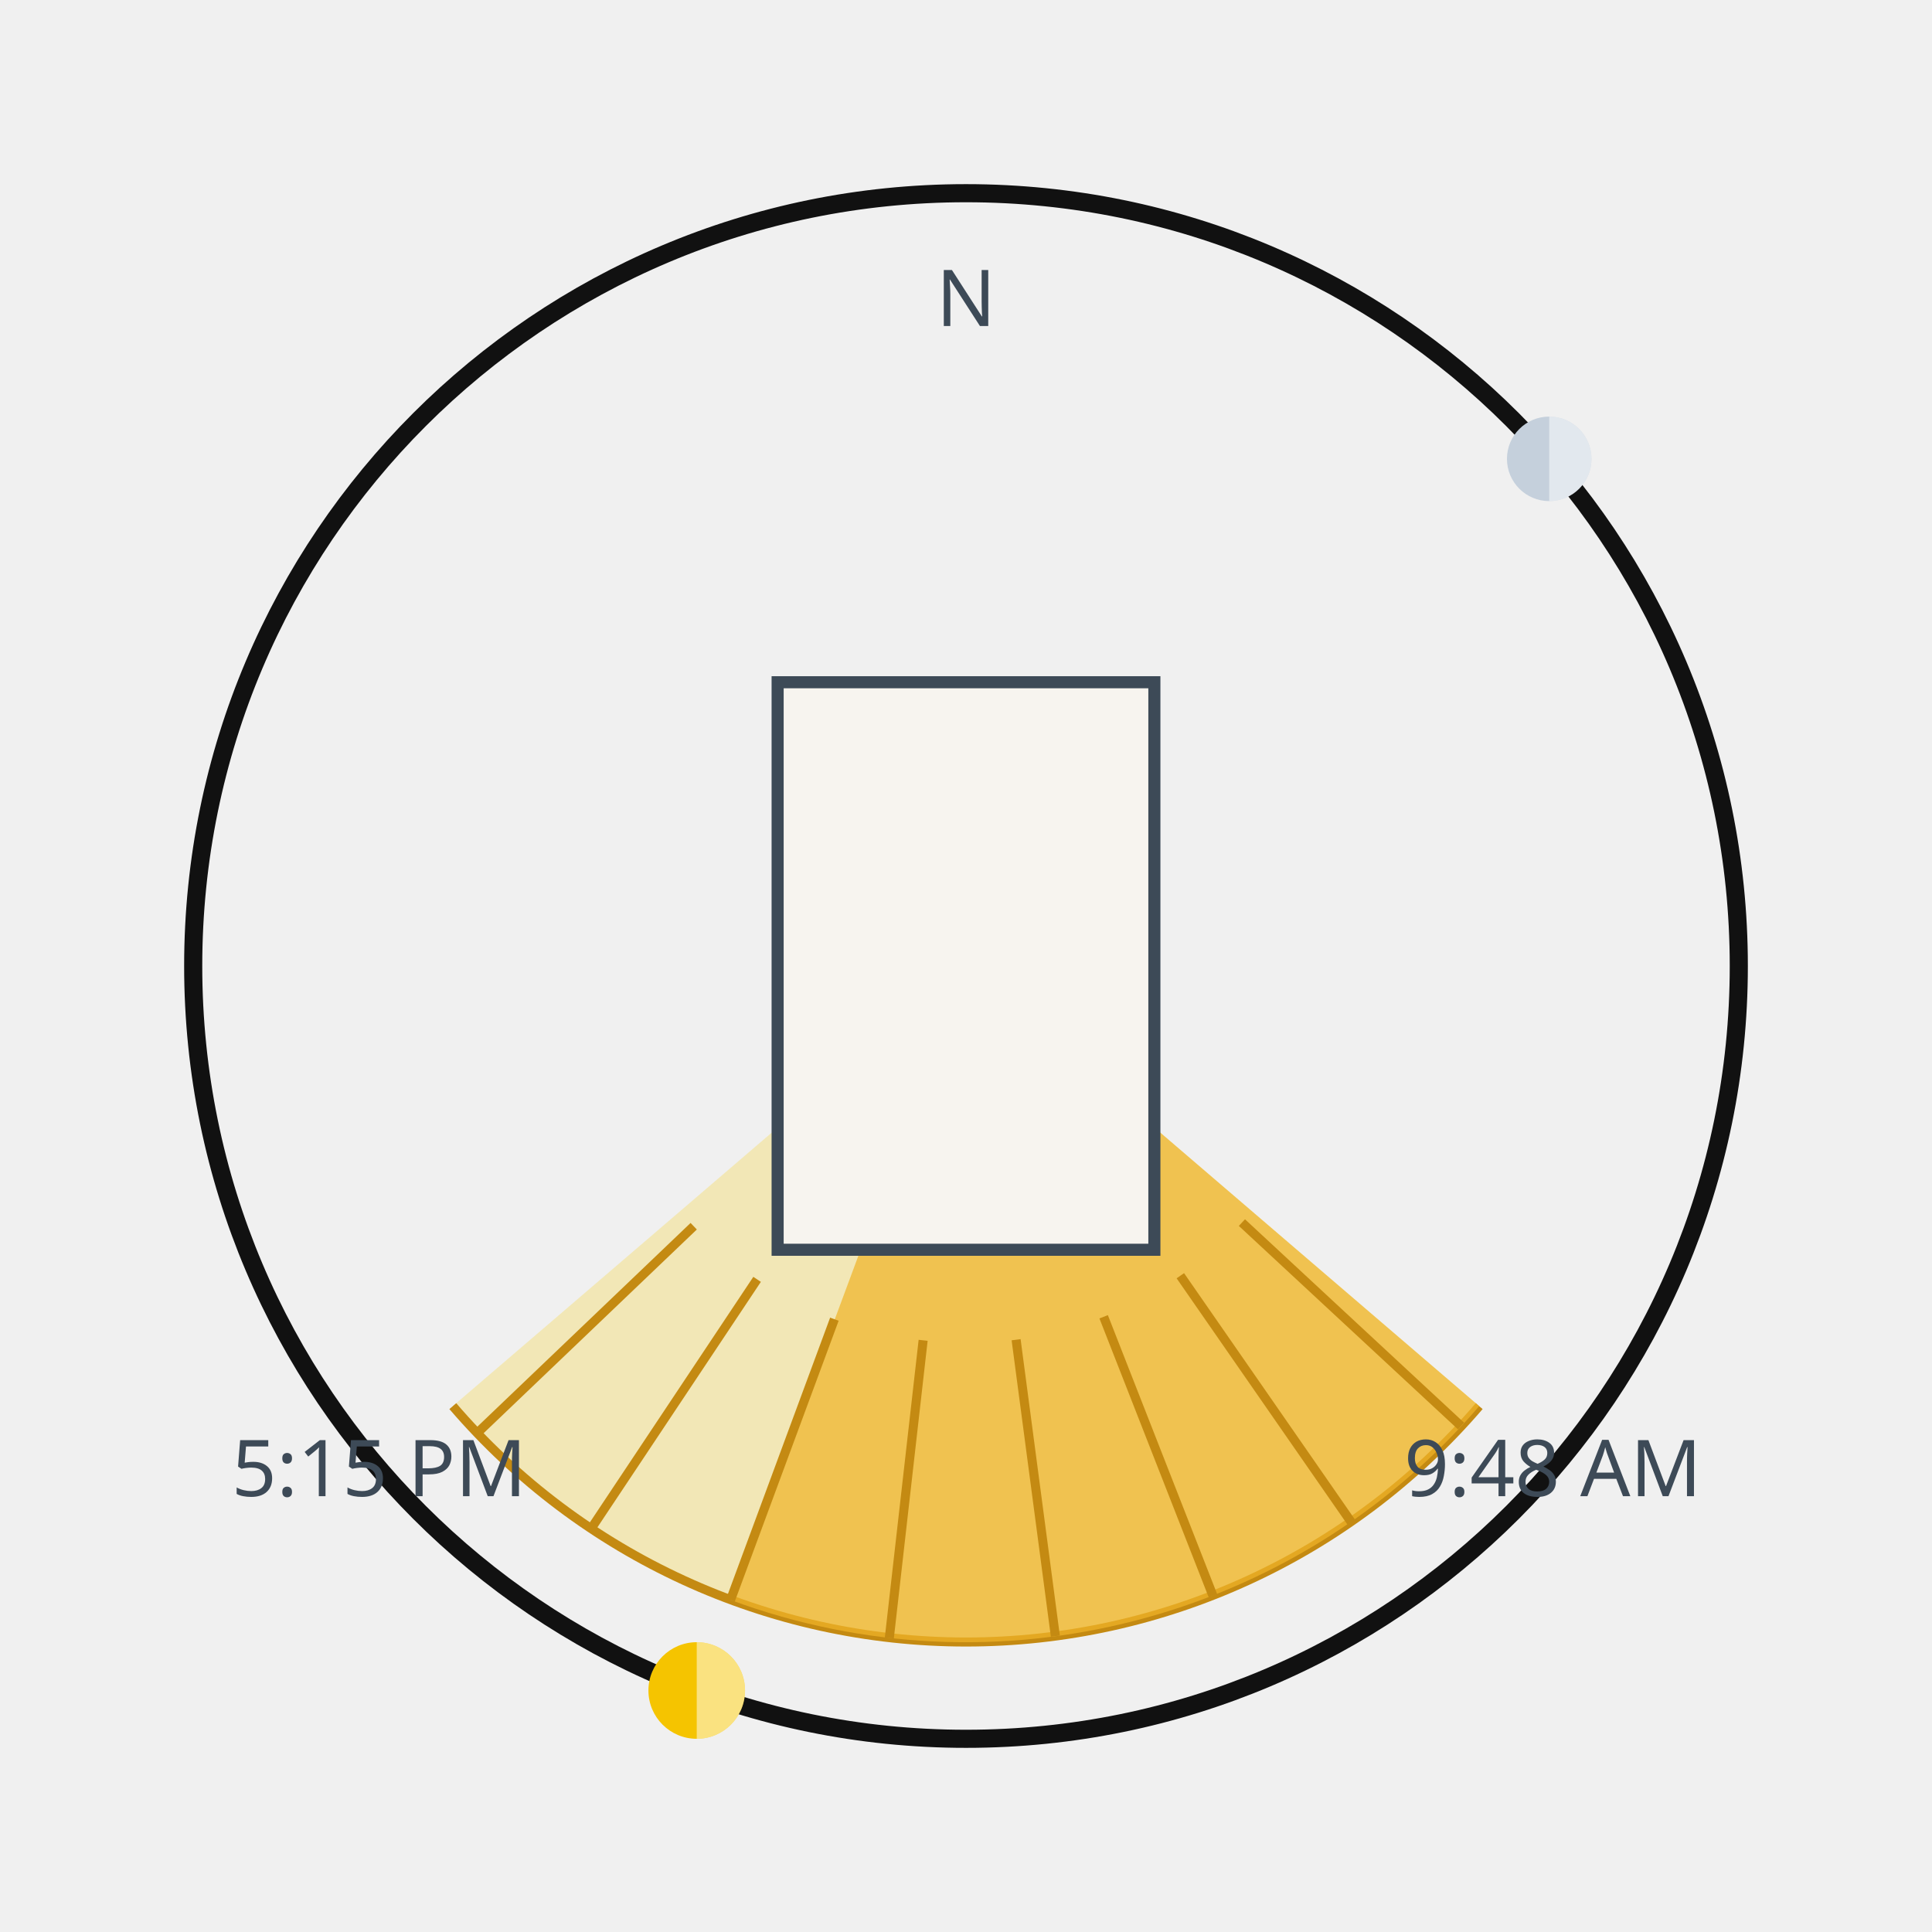
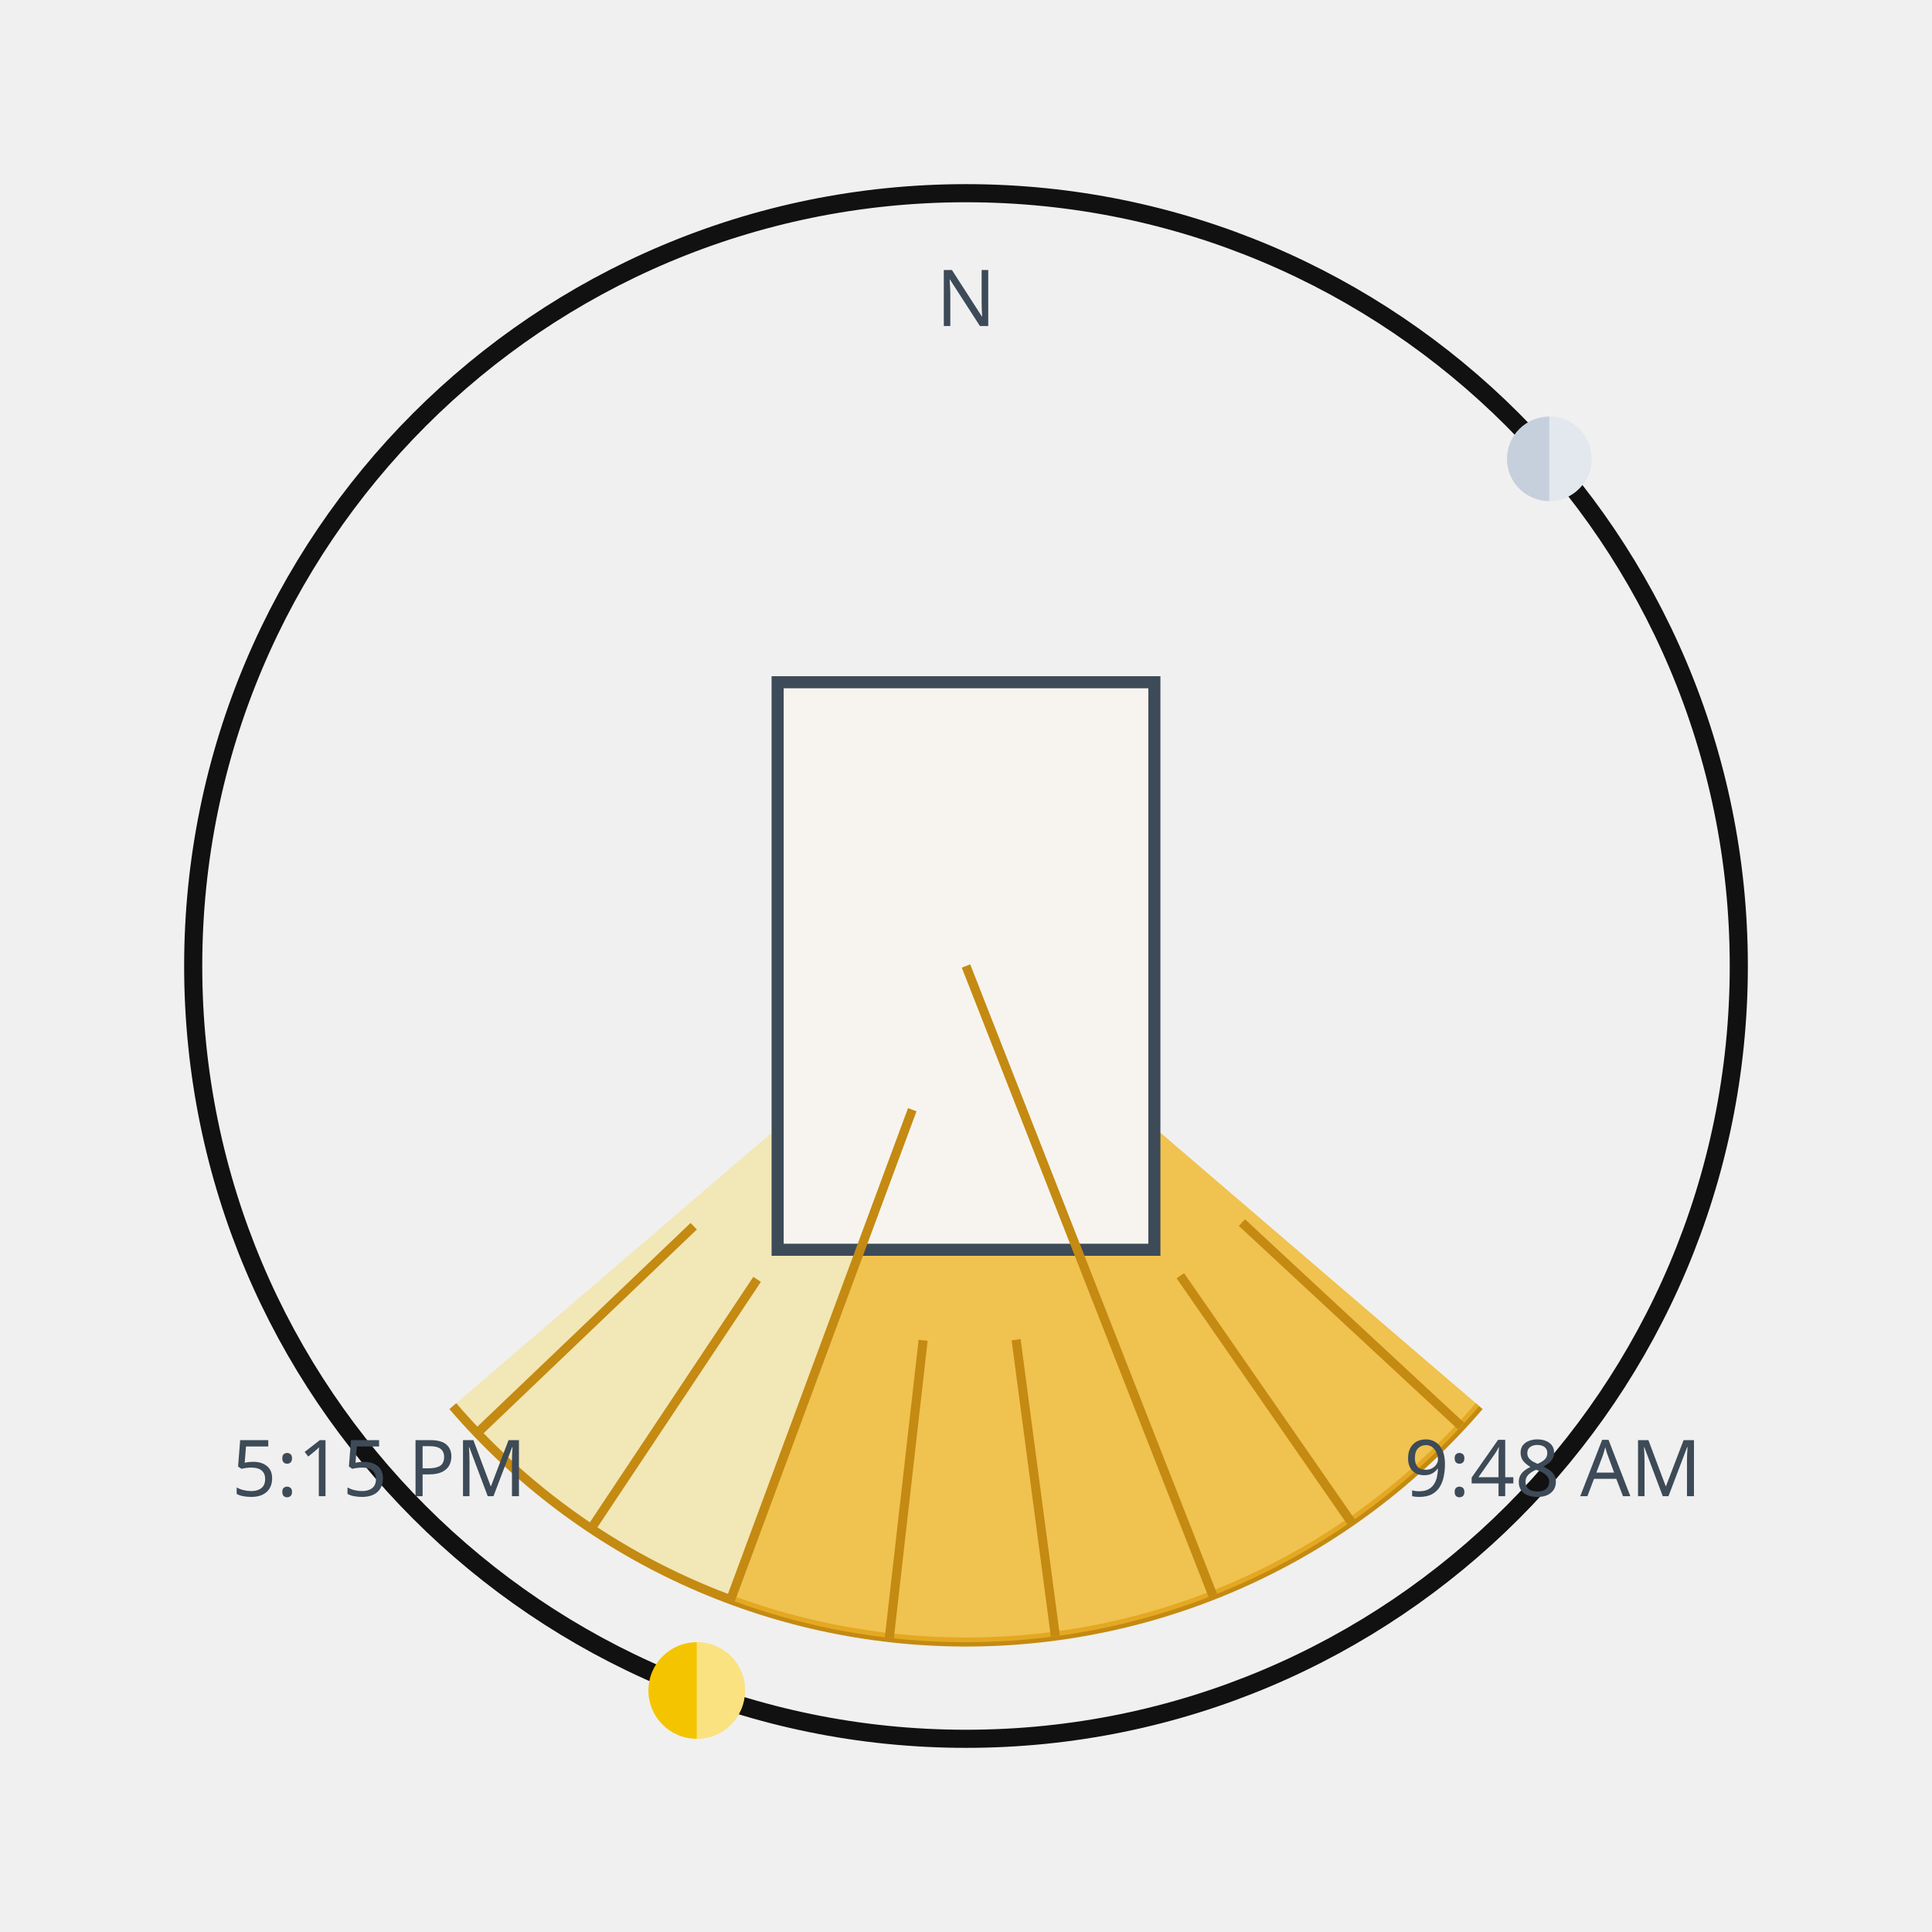
<svg xmlns="http://www.w3.org/2000/svg" width="320" height="320" viewBox="0 0 320 320" font-family="sans-serif" font-size="13">
  <path id="pale" d="M 160.0 160.0 L 245.0 232.9 A 112.0 112.0 0 0 1 75.0 232.9 Z" fill="#f6d84a" fill-opacity="0.35" />
  <path id="rim" d="M 245.0 232.9 A 112.0 112.0 0 0 1 75.0 232.9" fill="none" stroke="#c48a12" stroke-width="1.5" />
  <circle id="ring" cx="160.0" cy="160.0" r="128.0" fill="none" stroke="#111111" stroke-width="3" />
  <path id="strong" d="M 160.0 160.0 L 245.0 232.9 A 112.0 112.0 0 0 1 121.0 265.0 Z" fill="#f0b429" fill-opacity="0.72" />
+   <polygon id="house" points="128.8,207.0 128.8,113.0 191.2,113.0 191.2,207.0" fill="#f7f4ef" stroke="#3d4a57" stroke-width="2" />
  <g id="hours">
    <line x1="205.7" y1="202.5" x2="242.0" y2="236.2" stroke="#c48a12" stroke-width="1.5" />
    <line x1="195.5" y1="211.3" x2="223.8" y2="252.1" stroke="#c48a12" stroke-width="1.5" />
-     <line x1="182.8" y1="218.1" x2="200.9" y2="264.3" stroke="#c48a12" stroke-width="1.5" />
+     <line x1="160.0" y1="160.0" x2="200.9" y2="264.3" stroke="#c48a12" stroke-width="1.5" />
    <line x1="168.3" y1="221.9" x2="174.8" y2="271.0" stroke="#c48a12" stroke-width="1.5" />
    <line x1="152.9" y1="222.0" x2="147.3" y2="271.3" stroke="#c48a12" stroke-width="1.5" />
-     <line x1="138.2" y1="218.5" x2="121.0" y2="265.0" stroke="#c48a12" stroke-width="1.5" />
+     <line x1="151.1" y1="183.8" x2="121.0" y2="265.0" stroke="#c48a12" stroke-width="1.5" />
    <line x1="125.4" y1="211.9" x2="97.9" y2="253.2" stroke="#c48a12" stroke-width="1.5" />
    <line x1="114.9" y1="203.1" x2="79.0" y2="237.4" stroke="#c48a12" stroke-width="1.5" />
  </g>
-   <polygon id="house" points="128.8,207.0 128.8,113.0 191.2,113.0 191.2,207.0" fill="#f7f4ef" stroke="#3d4a57" stroke-width="2" />
  <g id="sun">
    <circle cx="115.4" cy="280.0" r="8.0" fill="#f5c400" />
    <path d="M 115.4 272.0 A 8.0 8.0 0 0 1 115.4 288.0 Z" fill="#ffffff" fill-opacity="0.5" />
  </g>
  <g id="moon">
    <circle cx="256.6" cy="76.0" r="7.0" fill="#c5d0dc" />
    <path d="M 256.6 69.0 A 7.0 7.0 0 0 1 256.6 83.0 Z" fill="#ffffff" fill-opacity="0.5" />
  </g>
  <text id="sunrise" x="257.2" y="243.3" text-anchor="middle" dominant-baseline="middle" fill="#3d4a57">9:48 AM</text>
  <text id="sunset" x="62.8" y="243.3" text-anchor="middle" dominant-baseline="middle" fill="#3d4a57">5:15 PM</text>
  <text id="north" x="160.0" y="54.0" text-anchor="middle" fill="#3d4a57">N</text>
</svg>
